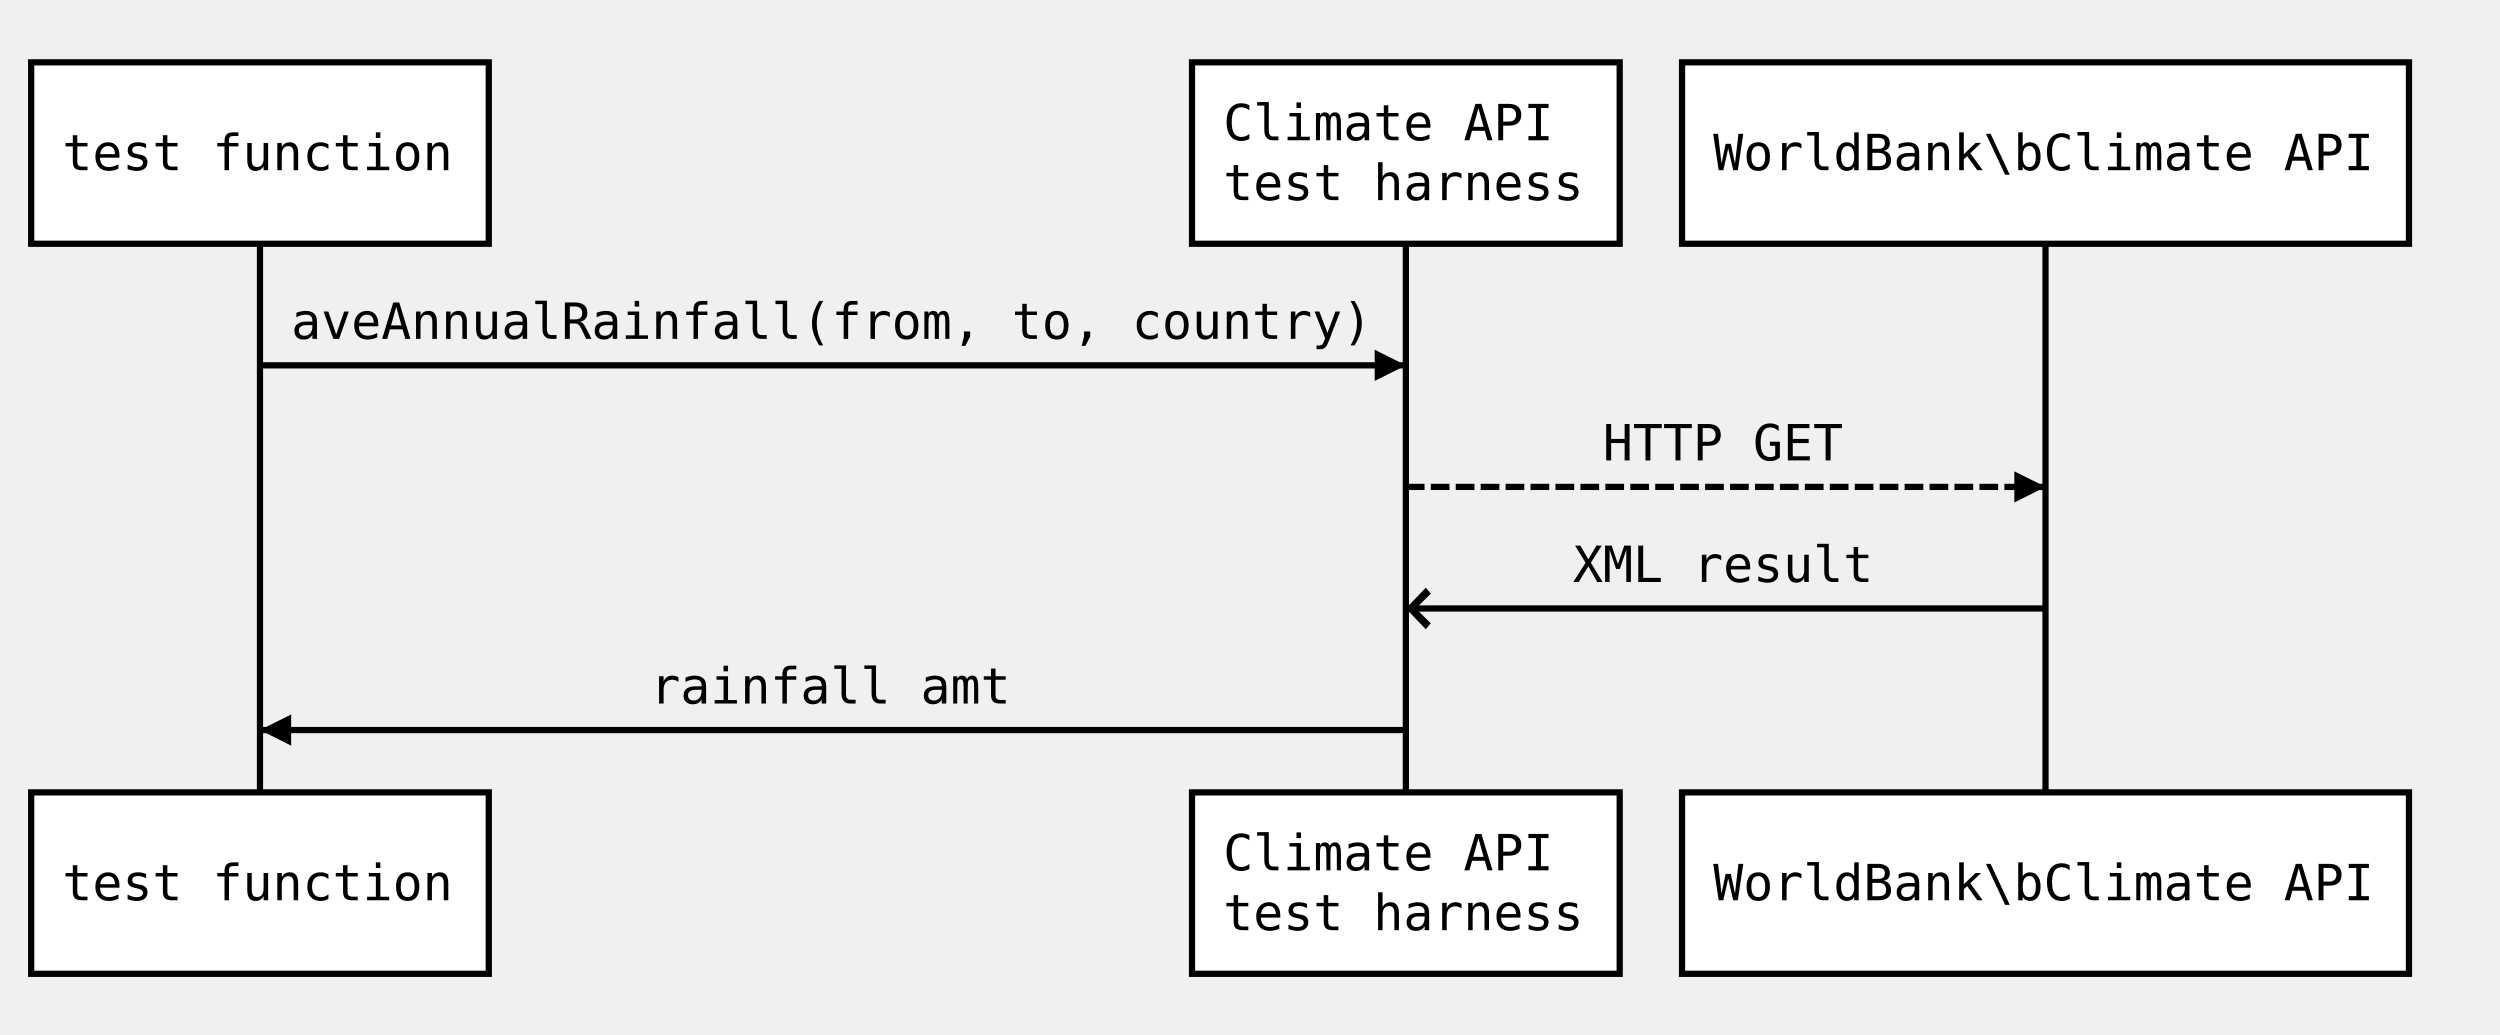
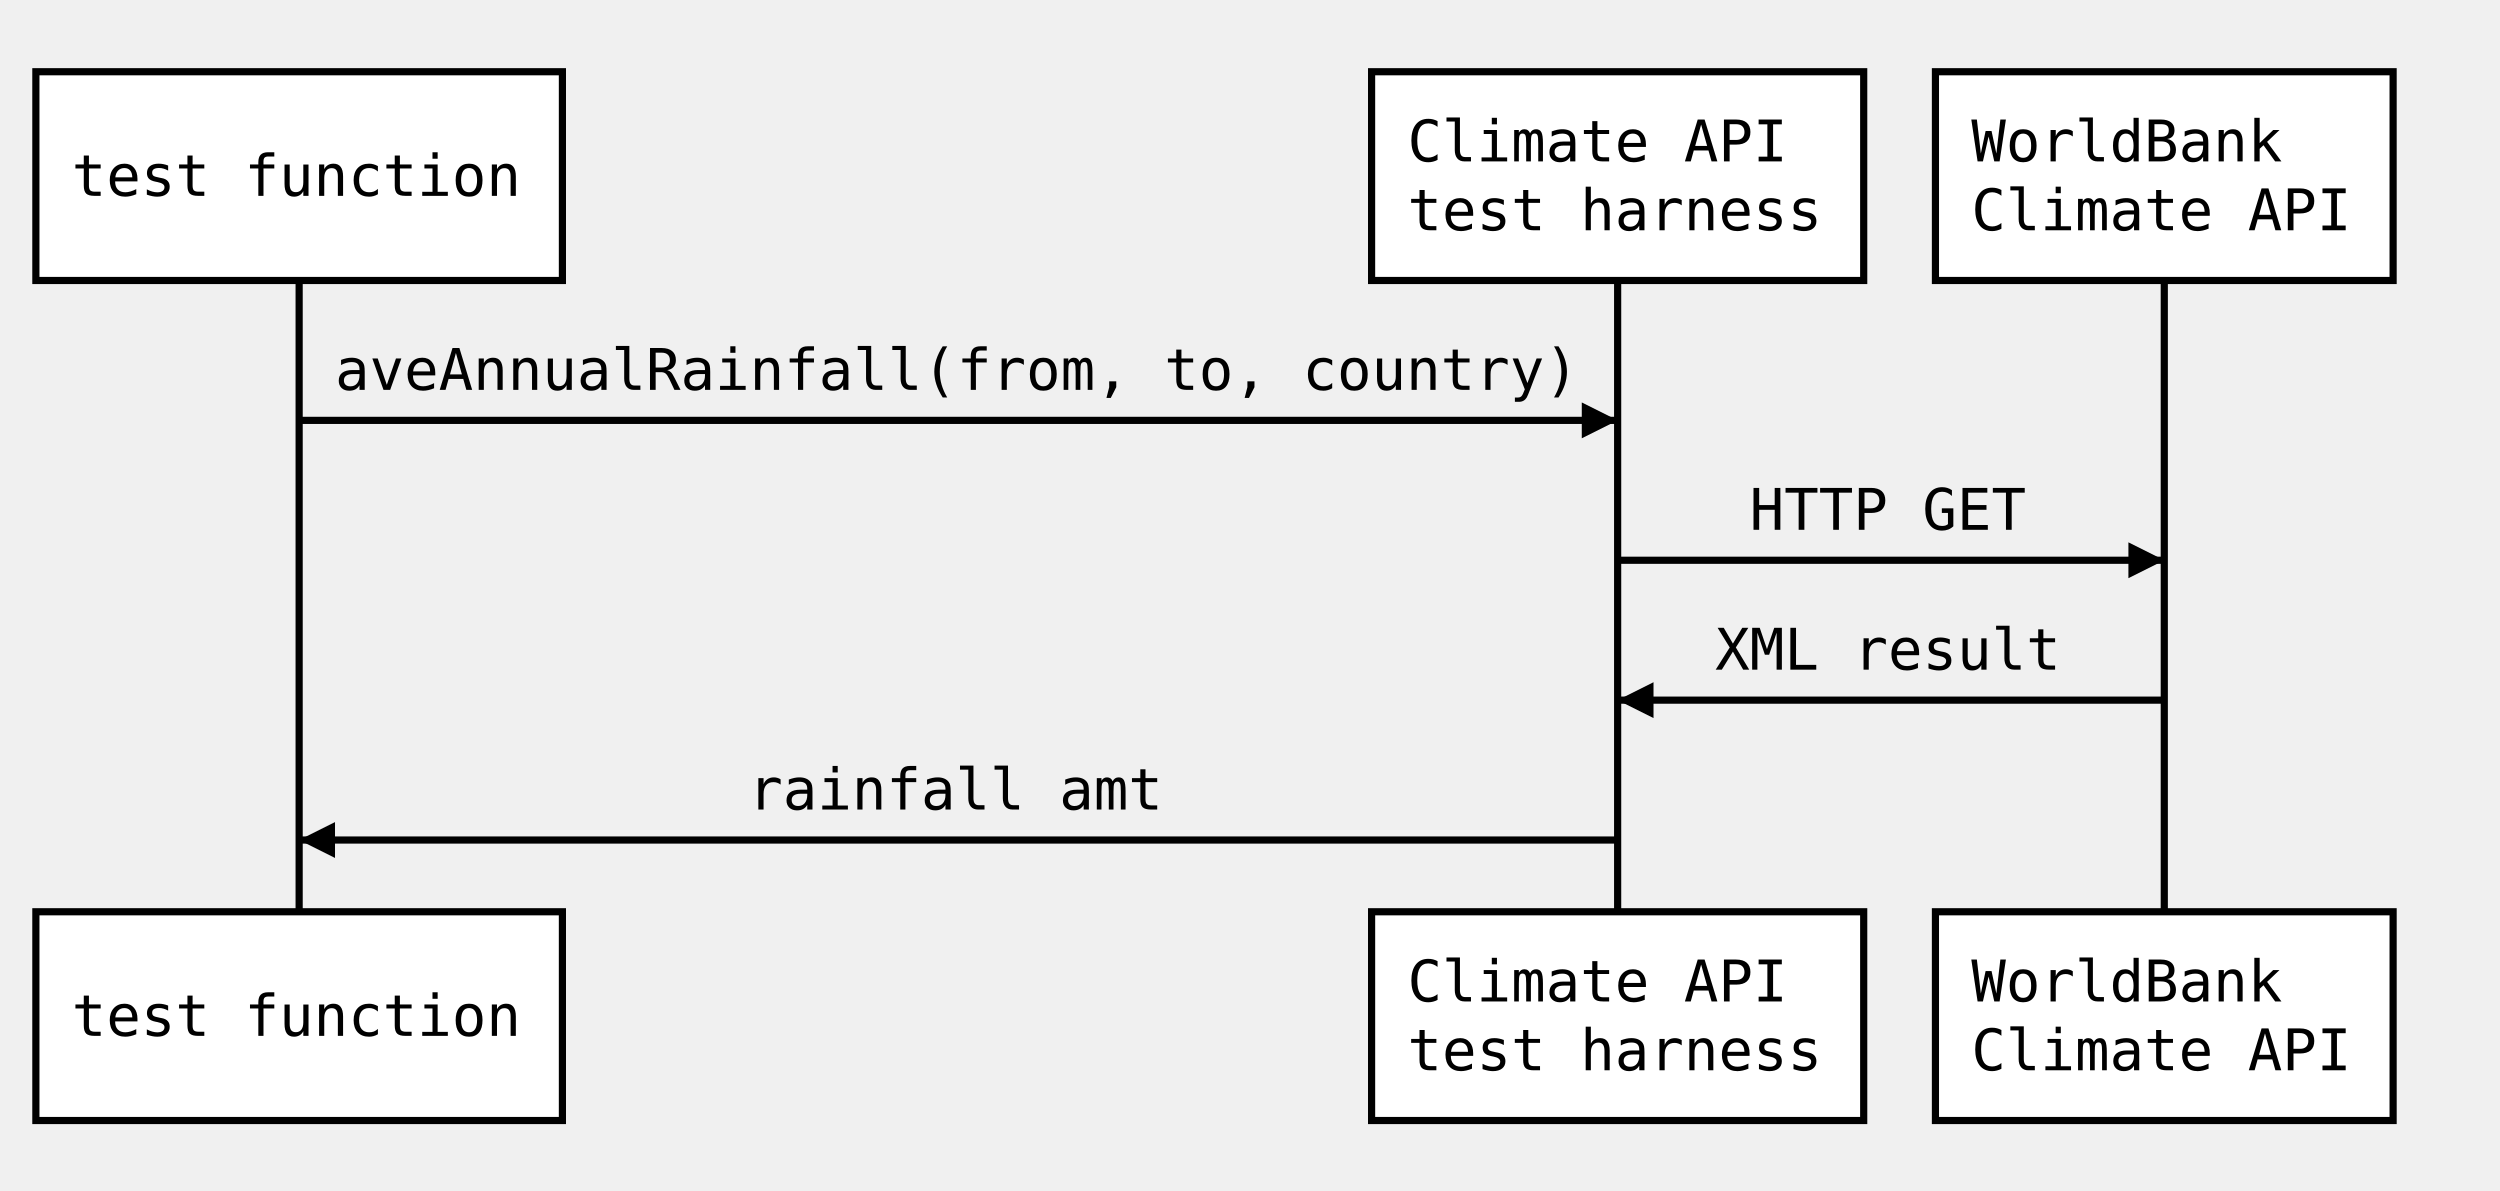
- <svg xmlns="http://www.w3.org/2000/svg" width="802" height="332">
+ <svg xmlns="http://www.w3.org/2000/svg" width="697" height="332">
  <source>test function-&gt;Climate API\ntest harness: aveAnnualRainfall(from, to, country)
- Climate API\ntest harness--&gt;WorldBank\bClimate API: HTTP GET
- WorldBank\bClimate API-&gt;&gt;Climate API\ntest harness: XML result
+ Climate API\ntest harness-&gt;WorldBank\nClimate API: HTTP GET
+ WorldBank\nClimate API-&gt;Climate API\ntest harness: XML result
Climate API\ntest harness-&gt;test function: rainfall amt</source>
  <defs>
    <marker viewBox="0 0 5 5" markerWidth="5" markerHeight="5" orient="auto" refX="5" refY="2.5" id="markerArrowBlock">
      <path d="M 0 0 L 5 2.5 L 0 5 z" />
    </marker>
    <marker viewBox="0 0 9.6 16" markerWidth="4" markerHeight="16" orient="auto" refX="9.6" refY="8" id="markerArrowOpen">
      <path d="M 9.6,8 1.92,16 0,13.7 5.76,8 0,2.286 1.92,0 9.6,8 z" />
    </marker>
  </defs>
  <g class="title" />
  <g class="actor">
    <rect x="10" y="20" width="146.8" height="58.2" style="stroke-width: 2px;" stroke="#000000" fill="#ffffff" />
    <text x="21" y="54.6" style="font-size: 16px; font-family: Andale Mono, monospace;">
      <tspan x="20">test function</tspan>
    </text>
  </g>
  <g class="actor">
    <rect x="10" y="254.2" width="146.8" height="58.2" style="stroke-width: 2px;" stroke="#000000" fill="#ffffff" />
    <text x="21" y="288.8" style="font-size: 16px; font-family: Andale Mono, monospace;">
      <tspan x="20">test function</tspan>
    </text>
  </g>
  <line x1="83.4" x2="83.4" y1="78.2" y2="254.2" style="stroke-width: 2px;" stroke="#000000" fill="none" />
  <g class="actor">
    <rect x="382.4" y="20" width="137.2" height="58.2" style="stroke-width: 2px;" stroke="#000000" fill="#ffffff" />
    <text x="393.4" y="45" style="font-size: 16px; font-family: Andale Mono, monospace;">
      <tspan x="392.4">Climate API</tspan>
      <tspan dy="1.2em" x="392.4">test harness</tspan>
    </text>
  </g>
  <g class="actor">
    <rect x="382.4" y="254.2" width="137.2" height="58.2" style="stroke-width: 2px;" stroke="#000000" fill="#ffffff" />
    <text x="393.4" y="279.2" style="font-size: 16px; font-family: Andale Mono, monospace;">
      <tspan x="392.4">Climate API</tspan>
      <tspan dy="1.2em" x="392.4">test harness</tspan>
    </text>
  </g>
  <line x1="451" x2="451" y1="78.2" y2="254.2" style="stroke-width: 2px;" stroke="#000000" fill="none" />
  <g class="actor">
-     <rect x="539.6" y="20" width="233.2" height="58.2" style="stroke-width: 2px;" stroke="#000000" fill="#ffffff" />
-     <text x="550.6" y="54.6" style="font-size: 16px; font-family: Andale Mono, monospace;">
-       <tspan x="549.6">WorldBank\bClimate API</tspan>
+     <rect x="539.6" y="20" width="127.6" height="58.2" style="stroke-width: 2px;" stroke="#000000" fill="#ffffff" />
+     <text x="550.6" y="45" style="font-size: 16px; font-family: Andale Mono, monospace;">
+       <tspan x="549.6">WorldBank</tspan>
+       <tspan dy="1.2em" x="549.6">Climate API</tspan>
    </text>
  </g>
  <g class="actor">
-     <rect x="539.6" y="254.2" width="233.2" height="58.2" style="stroke-width: 2px;" stroke="#000000" fill="#ffffff" />
-     <text x="550.6" y="288.8" style="font-size: 16px; font-family: Andale Mono, monospace;">
-       <tspan x="549.6">WorldBank\bClimate API</tspan>
+     <rect x="539.6" y="254.2" width="127.6" height="58.2" style="stroke-width: 2px;" stroke="#000000" fill="#ffffff" />
+     <text x="550.6" y="279.2" style="font-size: 16px; font-family: Andale Mono, monospace;">
+       <tspan x="549.6">WorldBank</tspan>
+       <tspan dy="1.2em" x="549.6">Climate API</tspan>
    </text>
  </g>
-   <line x1="656.2" x2="656.2" y1="78.2" y2="254.2" style="stroke-width: 2px;" stroke="#000000" fill="none" />
+   <line x1="603.4" x2="603.4" y1="78.2" y2="254.2" style="stroke-width: 2px;" stroke="#000000" fill="none" />
  <g class="signal">
    <text x="94.4" y="108.7" style="font-size: 16px; font-family: Andale Mono, monospace;">
      <tspan x="93.4">aveAnnualRainfall(from, to, country)</tspan>
    </text>
    <line x1="83.4" x2="451" y1="117.2" y2="117.2" style="stroke-width: 2px; marker-end: url(&quot;#markerArrowBlock&quot;);" stroke="#000000" fill="none" />
  </g>
  <g class="signal">
-     <text x="515.2" y="147.7" style="font-size: 16px; font-family: Andale Mono, monospace;">
-       <tspan x="514.2">HTTP GET</tspan>
+     <text x="488.8" y="147.7" style="font-size: 16px; font-family: Andale Mono, monospace;">
+       <tspan x="487.8">HTTP GET</tspan>
    </text>
-     <line x1="451" x2="656.2" y1="156.2" y2="156.2" style="stroke-width: 2px; stroke-dasharray: 6px, 2px; marker-end: url(&quot;#markerArrowBlock&quot;);" stroke="#000000" fill="none" />
+     <line x1="451" x2="603.4" y1="156.2" y2="156.2" style="stroke-width: 2px; marker-end: url(&quot;#markerArrowBlock&quot;);" stroke="#000000" fill="none" />
  </g>
  <g class="signal">
-     <text x="505.6" y="186.7" style="font-size: 16px; font-family: Andale Mono, monospace;">
-       <tspan x="504.6">XML result</tspan>
+     <text x="479.2" y="186.7" style="font-size: 16px; font-family: Andale Mono, monospace;">
+       <tspan x="478.2">XML result</tspan>
    </text>
-     <line x1="656.2" x2="451" y1="195.2" y2="195.2" style="stroke-width: 2px; marker-end: url(&quot;#markerArrowOpen&quot;);" stroke="#000000" fill="none" />
+     <line x1="603.4" x2="451" y1="195.2" y2="195.2" style="stroke-width: 2px; marker-end: url(&quot;#markerArrowBlock&quot;);" stroke="#000000" fill="none" />
  </g>
  <g class="signal">
    <text x="209.6" y="225.7" style="font-size: 16px; font-family: Andale Mono, monospace;">
      <tspan x="208.6">rainfall amt</tspan>
    </text>
    <line x1="451" x2="83.4" y1="234.2" y2="234.2" style="stroke-width: 2px; marker-end: url(&quot;#markerArrowBlock&quot;);" stroke="#000000" fill="none" />
  </g>
</svg>
